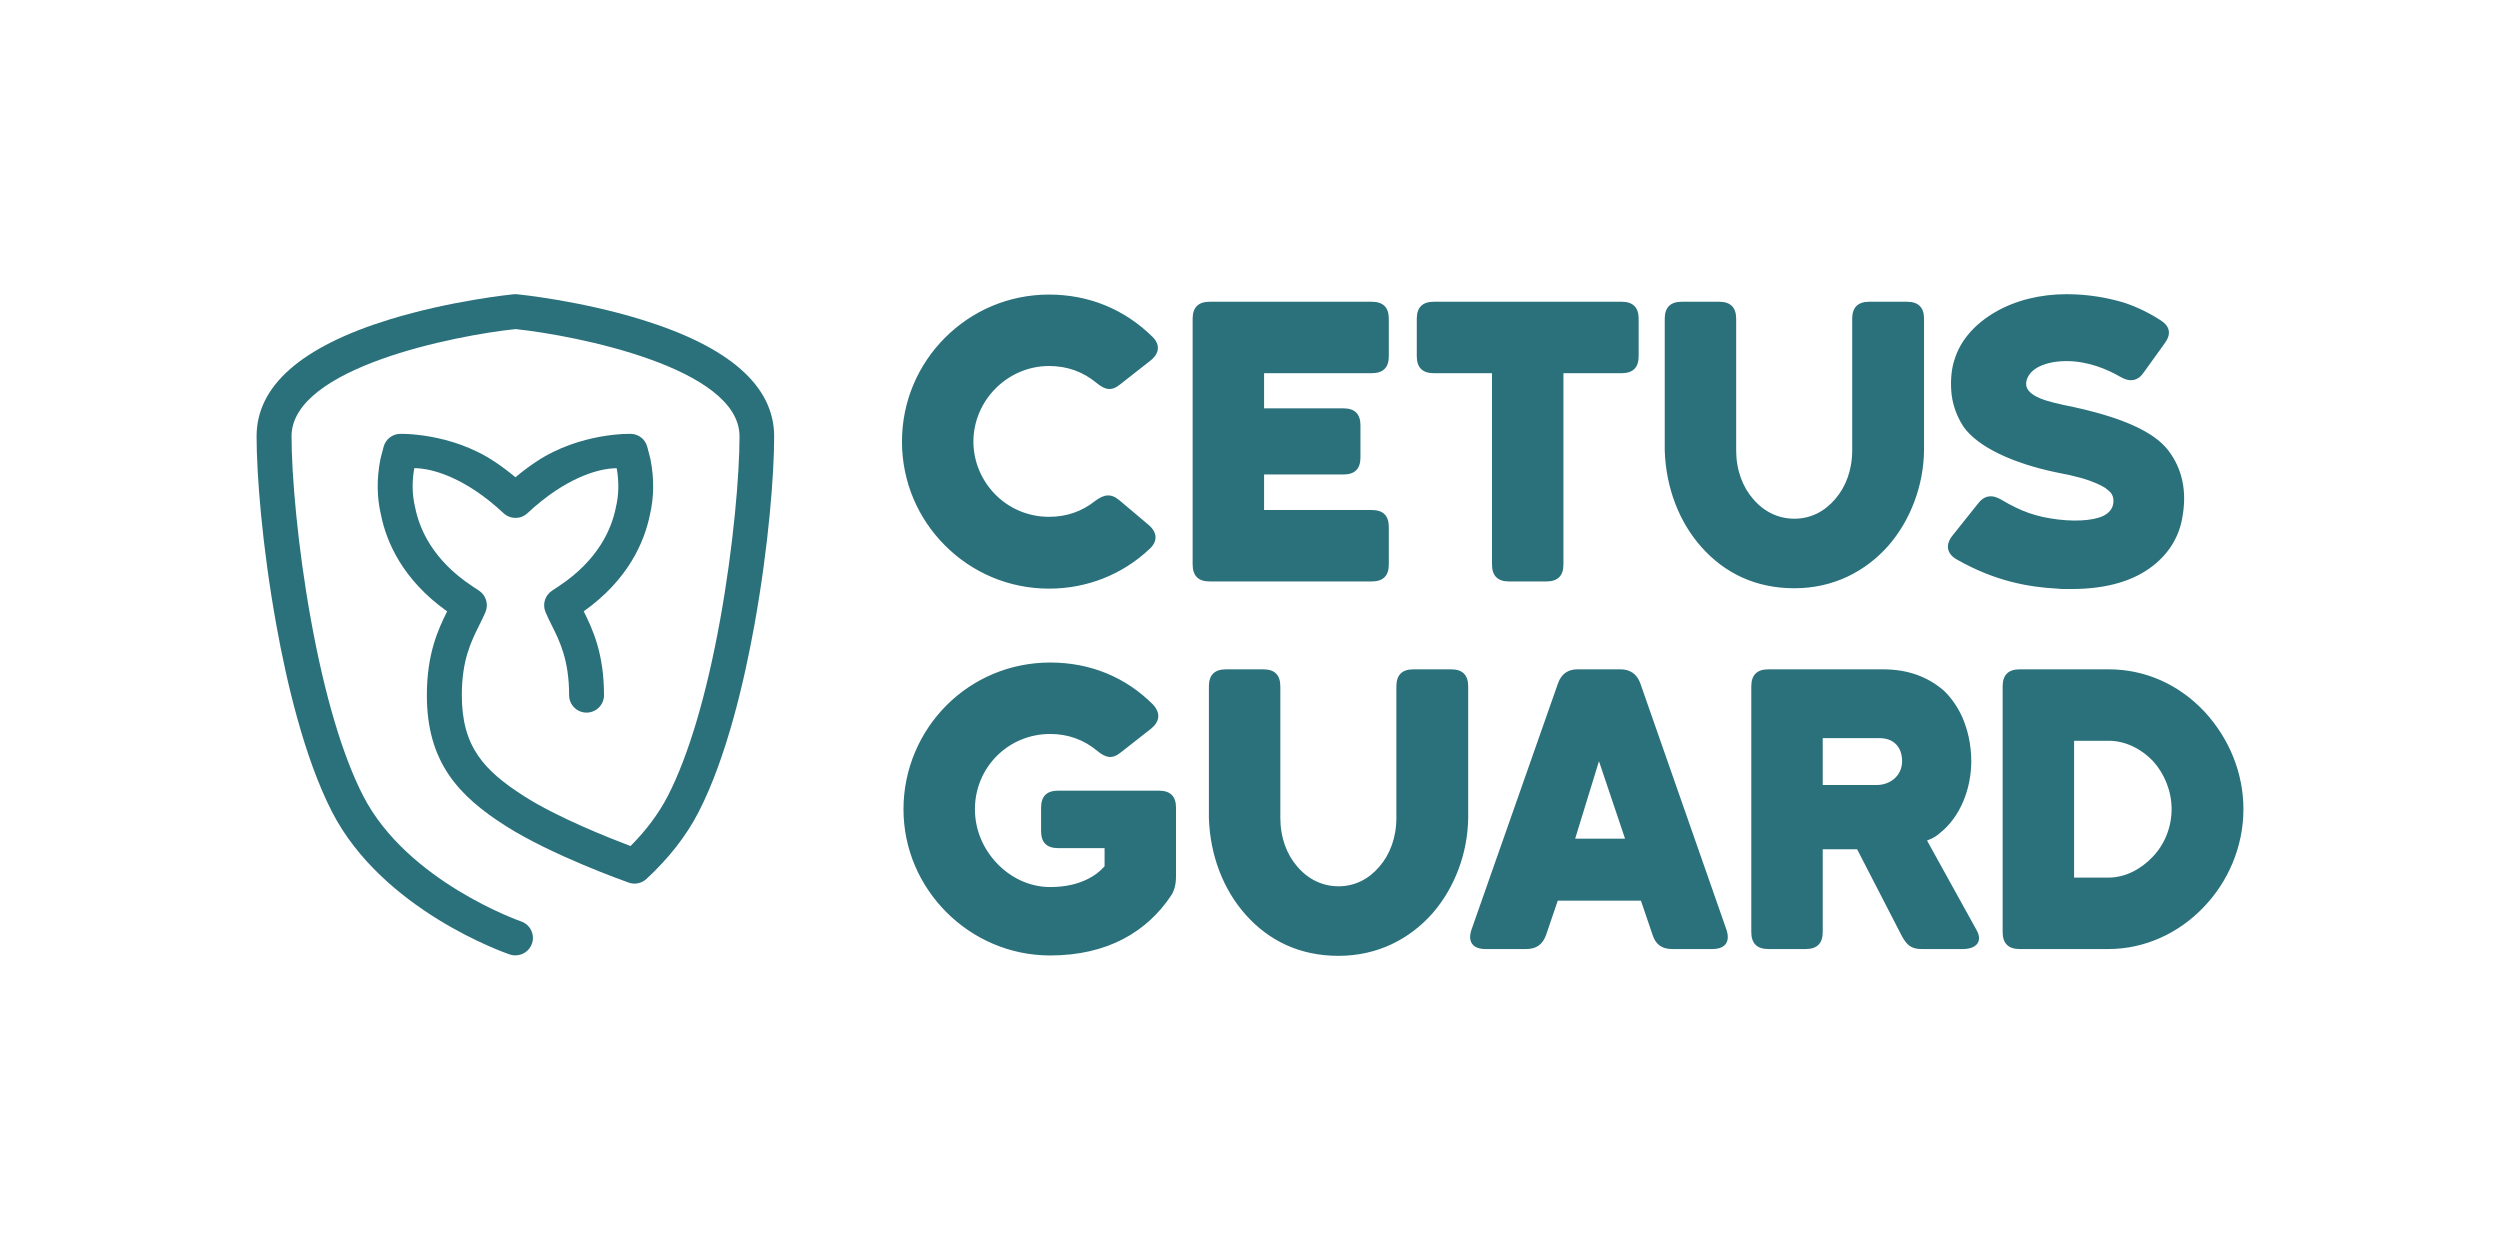
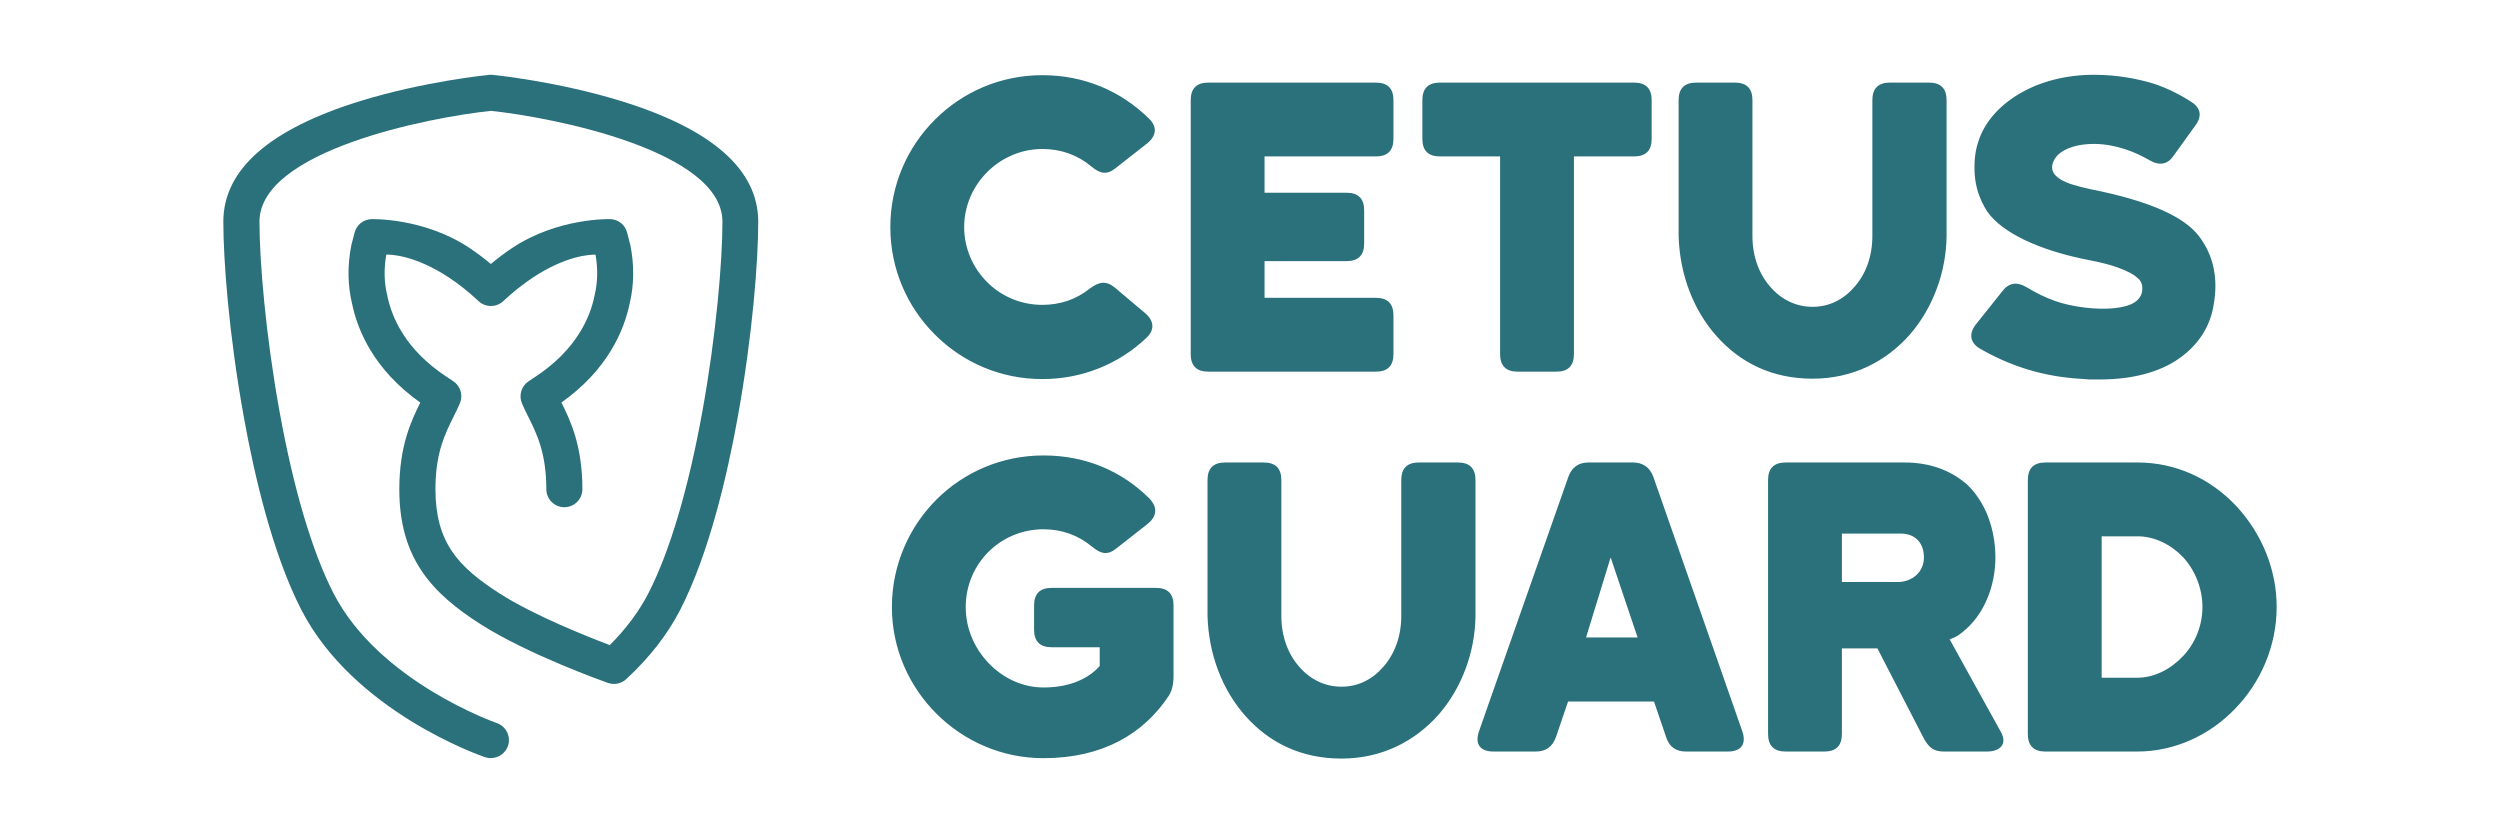
- <svg xmlns="http://www.w3.org/2000/svg" viewBox="0 0 396.85 198.43">
-   <path fill="#2a717c" d="M81.8 151.66c-.3 0-.6-.05-.89-.15-.82-.28-20.19-7.05-28.2-22.63-4.43-8.62-7.24-20.78-8.81-29.48-2.34-12.9-3.17-24.3-3.17-30.15 0-7.99 7.1-14.23 21.11-18.54 9.73-2.99 19.3-3.96 19.7-4 .18-.02.36-.02.54 0 .4.04 9.97 1.01 19.7 4.01 14.01 4.31 21.11 10.55 21.11 18.55 0 5.83-.83 17.22-3.17 30.14-1.57 8.68-4.38 20.85-8.82 29.48-1.94 3.78-4.74 7.36-8.29 10.64-.75.69-1.83.92-2.79.58-.5-.17-12.22-4.33-19.58-9.02-7.49-4.78-12.48-10.13-12.48-20.73 0-6.64 1.82-10.49 3.22-13.31-7.1-5.04-9.64-11.05-10.5-15.3-.66-2.79-.7-5.76-.1-8.83.01-.06.02-.11.04-.17l.47-1.81a2.762 2.762 0 0 1 2.58-2.07s8.01-.26 15.04 4.41c1.1.73 2.21 1.56 3.31 2.48 1.1-.92 2.21-1.75 3.31-2.48 7.03-4.67 15.04-4.41 15.04-4.41 1.23.04 2.28.88 2.58 2.07l.47 1.81c.01.05.03.11.04.17.6 3.07.56 6.04-.1 8.83-.87 4.24-3.4 10.25-10.5 15.29 1.4 2.81 3.22 6.67 3.22 13.31a2.77 2.77 0 1 1-5.54 0c0-5.56-1.47-8.51-2.77-11.12-.36-.71-.69-1.38-.98-2.08a2.771 2.771 0 0 1 1.02-3.37l1.13-.75c6.21-4.13 8.33-9.03 9.01-12.42 0-.03.01-.07.02-.1.46-1.93.51-4 .13-6.18-.75-.02-4.45.08-9.7 3.56-1.48.99-2.99 2.19-4.48 3.58-1.06.99-2.71.99-3.78 0-1.49-1.39-3-2.6-4.48-3.58-5.24-3.48-8.95-3.59-9.7-3.57-.38 2.18-.34 4.26.13 6.18 0 .03.02.07.02.1.68 3.39 2.8 8.3 9.01 12.42l1.13.75c1.1.73 1.53 2.15 1.02 3.37-.29.7-.63 1.37-.98 2.08-1.3 2.61-2.78 5.56-2.78 11.12 0 8.19 3.49 11.96 9.92 16.07 5.3 3.38 13.45 6.6 16.86 7.89 2.51-2.51 4.49-5.18 5.92-7.95 3.27-6.35 6.14-16.01 8.3-27.94 2.13-11.75 3.08-23.11 3.08-29.15 0-10.9-26.02-16.02-35.55-17.02-9.53.99-35.55 6.11-35.56 17.01 0 6.06.95 17.42 3.08 29.16 2.16 11.93 5.03 21.59 8.29 27.93 6.98 13.58 24.89 19.87 25.08 19.93 1.44.5 2.21 2.07 1.72 3.51a2.765 2.765 0 0 1-2.62 1.87Z" />
-   <path fill="#2a717c" d="M166.52 93.44c-6.42 0-12.24-2.58-16.5-6.84s-6.84-10.08-6.84-16.5 2.58-12.24 6.84-16.5 10.08-6.84 16.5-6.84 12.06 2.4 16.44 6.72c1.26 1.26 1.08 2.64-.36 3.78l-4.74 3.72c-1.38 1.14-2.4.96-3.78-.18-2.16-1.8-4.68-2.7-7.56-2.7-3.3 0-6.3 1.38-8.46 3.54-2.16 2.16-3.54 5.16-3.54 8.46s1.38 6.3 3.54 8.46c2.16 2.16 5.16 3.48 8.46 3.48 2.76 0 5.22-.84 7.32-2.52 1.38-1.02 2.46-1.26 3.84-.12l4.62 3.9c1.38 1.14 1.56 2.58.18 3.84-4.32 4.08-9.96 6.3-15.96 6.3ZM220.46 89.6c0 1.8-.9 2.7-2.7 2.7h-25.74c-1.8 0-2.7-.9-2.7-2.7v-39c0-1.8.9-2.7 2.7-2.7h25.74c1.8 0 2.7.9 2.7 2.7v5.94c0 1.8-.9 2.7-2.7 2.7h-17.1v5.58h12.6c1.8 0 2.7.9 2.7 2.7v5.1c0 1.8-.9 2.7-2.7 2.7h-12.6v5.64h17.1c1.8 0 2.7.9 2.7 2.7v5.94ZM239.54 92.3c-1.8 0-2.7-.9-2.7-2.7V59.24h-9.24c-1.8 0-2.7-.9-2.7-2.7V50.6c0-1.8.9-2.7 2.7-2.7h29.82c1.8 0 2.7.9 2.7 2.7v5.94c0 1.8-.9 2.7-2.7 2.7h-9.24V89.6c0 1.8-.9 2.7-2.7 2.7h-5.94ZM305.42 71.48c-.06 5.52-2.1 11.04-5.64 15.12-3.6 4.08-8.7 6.78-14.94 6.78s-11.1-2.46-14.7-6.48c-3.6-4.02-5.7-9.48-5.88-15.42V50.6c0-1.8.9-2.7 2.7-2.7h5.94c1.8 0 2.7.9 2.7 2.7v20.88c0 3.12 1.02 5.82 2.7 7.74 1.68 1.98 3.96 3.12 6.54 3.12s4.8-1.14 6.48-3.12c1.68-1.92 2.7-4.62 2.7-7.74V50.6c0-1.8.9-2.7 2.7-2.7h6c1.8 0 2.7.9 2.7 2.7v20.88ZM334.34 81.62c.72-.48 1.08-1.14 1.14-1.86.06-.66-.12-1.26-.54-1.68-.18-.18-.42-.36-.72-.6-.66-.42-1.8-1.02-3.9-1.62-1.08-.3-2.4-.6-4.02-.9-6.54-1.38-12.3-3.9-14.64-7.26-1.2-1.86-1.8-3.84-1.92-5.7s.06-3.6.54-4.98c.96-3.12 3.36-5.7 6.48-7.5 3.12-1.8 7.02-2.82 11.28-2.82 3.6 0 6.6.6 9.06 1.32 2.4.78 4.38 1.86 5.88 2.82 1.5.96 1.74 2.22.6 3.72l-3.24 4.5c-.9 1.38-2.16 1.68-3.72.78-2.16-1.26-5.22-2.52-8.58-2.52-2.16 0-3.66.48-4.62 1.02s-1.44 1.26-1.62 1.74c-.48 1.2.06 2.04 1.14 2.7 1.08.66 2.7 1.08 4.62 1.5 9.36 1.86 14.4 4.32 16.62 7.2 2.34 3.06 2.94 6.66 2.28 10.44-.42 2.88-1.92 5.76-4.74 7.92-2.82 2.22-7.02 3.66-12.84 3.66h-1.08c-.42 0-.78 0-1.2-.06-4.62-.24-9.96-1.2-15.96-4.62-1.62-.9-1.86-2.34-.72-3.78l4.02-5.04c1.02-1.38 2.28-1.56 3.78-.66 3.12 1.86 5.52 2.7 8.94 3.12 3.42.42 6.42.06 7.68-.84ZM166.7 151.67c-6.42 0-12.24-2.64-16.44-6.84-4.2-4.2-6.84-9.96-6.84-16.38s2.64-12.3 6.84-16.5c4.2-4.2 10.02-6.78 16.44-6.78s12 2.34 16.32 6.66c1.26 1.38 1.08 2.7-.3 3.84l-4.74 3.72c-1.38 1.14-2.4.96-3.78-.18-2.16-1.8-4.68-2.7-7.5-2.7-3.3 0-6.3 1.32-8.46 3.48-2.16 2.16-3.48 5.16-3.48 8.46s1.32 6.3 3.48 8.58c2.16 2.28 5.16 3.78 8.46 3.78 2.58 0 4.5-.54 5.94-1.26a8.37 8.37 0 0 0 2.7-2.04v-2.88h-7.38c-1.8 0-2.7-.9-2.7-2.7v-3.72c0-1.8.9-2.7 2.7-2.7h16.02c1.8 0 2.7.9 2.7 2.7v10.86c0 1.26-.24 2.22-.72 3-3.84 5.82-10.14 9.6-19.26 9.6ZM233.06 129.83c-.06 5.52-2.1 11.04-5.64 15.12-3.6 4.08-8.7 6.78-14.94 6.78s-11.1-2.46-14.7-6.48c-3.6-4.02-5.7-9.48-5.88-15.42v-20.88c0-1.8.9-2.7 2.7-2.7h5.94c1.8 0 2.7.9 2.7 2.7v20.88c0 3.12 1.02 5.82 2.7 7.74 1.68 1.98 3.96 3.12 6.54 3.12s4.8-1.14 6.48-3.12c1.68-1.92 2.7-4.62 2.7-7.74v-20.88c0-1.8.9-2.7 2.7-2.7h6c1.8 0 2.7.9 2.7 2.7v20.88ZM257.24 106.25c1.5 0 2.58.72 3.12 2.16l13.68 39.12c.66 1.92-.12 3.12-2.22 3.12h-6.42c-1.56 0-2.58-.72-3.06-2.22l-1.86-5.46h-13.2l-1.86 5.46c-.54 1.5-1.56 2.22-3.12 2.22h-6.48c-2.1 0-2.88-1.2-2.22-3.12l13.74-39.12c.54-1.44 1.56-2.16 3.06-2.16h6.84Zm.72 26.88-4.14-12.3-3.78 12.3h7.92ZM312.92 120.83c0 4.38-1.74 8.88-5.04 11.46-.48.42-.9.66-1.26.84-.42.18-.66.24-.72.3l7.8 14.1c1.14 1.92 0 3.12-2.1 3.12H305c-1.62 0-2.34-.66-3.12-2.1l-7.08-13.74h-5.46v13.14c0 1.8-.9 2.7-2.7 2.7h-5.94c-1.8 0-2.7-.9-2.7-2.7v-39c0-1.8.9-2.7 2.7-2.7h18.24c3.84 0 7.02 1.14 9.6 3.36.96.9 2.1 2.34 2.94 4.2.84 1.92 1.44 4.32 1.44 7.02Zm-10.98 0c0-2.1-1.2-3.66-3.6-3.66h-9v7.44h8.58c2.1 0 4.02-1.44 4.02-3.78ZM320.6 150.65c-1.8 0-2.7-.9-2.7-2.7v-39c0-1.8.9-2.7 2.7-2.7h14.16c5.76 0 11.16 2.4 15.24 6.78 3.9 4.26 6.12 9.72 6.12 15.42 0 6-2.46 11.58-6.36 15.6-3.9 4.08-9.3 6.6-15.06 6.6h-14.1Zm8.64-33.06v21.72h5.46c2.64 0 5.16-1.32 7.02-3.3 1.86-1.92 3-4.68 3-7.56s-1.14-5.64-2.94-7.62c-1.8-1.92-4.38-3.24-7.02-3.24h-5.52Z" />
+ <svg xmlns="http://www.w3.org/2000/svg" version="1.1" width="384" height="128" viewBox="0 0 384 128" preserveAspectRatio="xMidYMid meet">
+   <path fill="#2a717c" d="m 75.375,116.448 c -0.3,0 -0.6,-0.05 -0.89,-0.15 -0.82,-0.28 -20.19,-7.05 -28.2,-22.63 -4.43,-8.62 -7.24,-20.78 -8.81,-29.48 -2.34,-12.9 -3.17,-24.3 -3.17,-30.15 0,-7.99 7.1,-14.23 21.11,-18.54 9.73,-2.99 19.3,-3.96 19.7,-4 0.18,-0.02 0.36,-0.02 0.54,0 0.4,0.04 9.97,1.01 19.7,4.01 14.01,4.31 21.11,10.55 21.11,18.55 0,5.83 -0.83,17.22 -3.17,30.14 -1.57,8.68 -4.38,20.85 -8.82,29.48 -1.94,3.78 -4.74,7.36 -8.29,10.64 -0.75,0.69 -1.83,0.92 -2.79,0.58 -0.5,-0.17 -12.22,-4.33 -19.58,-9.02 -7.49,-4.78 -12.48,-10.13 -12.48,-20.73 0,-6.64 1.82,-10.49 3.22,-13.31 -7.1,-5.04 -9.64,-11.05 -10.5,-15.3 -0.66,-2.79 -0.7,-5.76 -0.1,-8.83 0.01,-0.06 0.02,-0.11 0.04,-0.17 l 0.47,-1.81 a 2.762,2.762 0 0 1 2.58,-2.07 c 0,0 8.01,-0.26 15.04,4.41 1.1,0.73 2.21,1.56 3.31,2.48 1.1,-0.92 2.21,-1.75 3.31,-2.48 7.03,-4.67 15.04,-4.41 15.04,-4.41 1.23,0.04 2.28,0.88 2.58,2.07 l 0.47,1.81 c 0.01,0.05 0.03,0.11 0.04,0.17 0.6,3.07 0.56,6.04 -0.1,8.83 -0.87,4.24 -3.4,10.25 -10.5,15.29 1.4,2.81 3.22,6.67 3.22,13.31 a 2.77,2.77 0 1 1 -5.54,0 c 0,-5.56 -1.47,-8.51 -2.77,-11.12 -0.36,-0.71 -0.69,-1.38 -0.98,-2.08 a 2.771,2.771 0 0 1 1.02,-3.37 l 1.13,-0.75 c 6.21,-4.13 8.33,-9.03 9.01,-12.42 0,-0.03 0.01,-0.07 0.02,-0.1 0.46,-1.93 0.51,-4 0.13,-6.18 -0.75,-0.02 -4.45,0.08 -9.7,3.56 -1.48,0.99 -2.99,2.19 -4.48,3.58 -1.06,0.99 -2.71,0.99 -3.78,0 -1.49,-1.39 -3,-2.6 -4.48,-3.58 -5.24,-3.48 -8.95,-3.59 -9.7,-3.57 -0.38,2.18 -0.34,4.26 0.13,6.18 0,0.03 0.02,0.07 0.02,0.1 0.68,3.39 2.8,8.3 9.01,12.42 l 1.13,0.75 c 1.1,0.73 1.53,2.15 1.02,3.37 -0.29,0.7 -0.63,1.37 -0.98,2.08 -1.3,2.61 -2.78,5.56 -2.78,11.12 0,8.19 3.49,11.96 9.92,16.07 5.3,3.38 13.45,6.6 16.86,7.89 2.51,-2.51 4.49,-5.18 5.92,-7.95 3.27,-6.35 6.14,-16.01 8.3,-27.94 2.13,-11.75 3.08,-23.11 3.08,-29.15 0,-10.9 -26.02,-16.02 -35.55,-17.02 -9.53,0.99 -35.55,6.11 -35.56,17.01 0,6.06 0.95,17.42 3.08,29.16 2.16,11.93 5.03,21.59 8.29,27.93 6.98,13.58 24.89,19.87 25.08,19.93 1.44,0.5 2.21,2.07 1.72,3.51 a 2.765,2.765 0 0 1 -2.62,1.87 z" />
+   <path fill="#2a717c" d="m 160.095,58.227 c -6.42,0 -12.24,-2.58 -16.5,-6.84 -4.26,-4.26 -6.84,-10.08 -6.84,-16.5 0,-6.42 2.58,-12.24 6.84,-16.5 4.26,-4.26 10.08,-6.84 16.5,-6.84 6.42,0 12.06,2.4 16.44,6.72 1.26,1.26 1.08,2.64 -0.36,3.78 l -4.74,3.72 c -1.38,1.14 -2.4,0.96 -3.78,-0.18 -2.16,-1.8 -4.68,-2.7 -7.56,-2.7 -3.3,0 -6.3,1.38 -8.46,3.54 -2.16,2.16 -3.54,5.16 -3.54,8.46 0,3.3 1.38,6.3 3.54,8.46 2.16,2.16 5.16,3.48 8.46,3.48 2.76,0 5.22,-0.84 7.32,-2.52 1.38,-1.02 2.46,-1.26 3.84,-0.12 l 4.62,3.9 c 1.38,1.14 1.56,2.58 0.18,3.84 -4.32,4.08 -9.96,6.3 -15.96,6.3 z m 53.94,-3.84 c 0,1.8 -0.9,2.7 -2.7,2.7 h -25.74 c -1.8,0 -2.7,-0.9 -2.7,-2.7 v -39 c 0,-1.8 0.9,-2.7 2.7,-2.7 h 25.74 c 1.8,0 2.7,0.9 2.7,2.7 v 5.94 c 0,1.8 -0.9,2.7 -2.7,2.7 h -17.1 v 5.58 h 12.6 c 1.8,0 2.7,0.9 2.7,2.7 v 5.1 c 0,1.8 -0.9,2.7 -2.7,2.7 h -12.6 v 5.64 h 17.1 c 1.8,0 2.7,0.9 2.7,2.7 z m 19.08,2.7 c -1.8,0 -2.7,-0.9 -2.7,-2.7 v -30.36 h -9.24 c -1.8,0 -2.7,-0.9 -2.7,-2.7 v -5.94 c 0,-1.8 0.9,-2.7 2.7,-2.7 h 29.82 c 1.8,0 2.7,0.9 2.7,2.7 v 5.94 c 0,1.8 -0.9,2.7 -2.7,2.7 h -9.24 v 30.36 c 0,1.8 -0.9,2.7 -2.7,2.7 z m 65.88,-20.82 c -0.06,5.52 -2.1,11.04 -5.64,15.12 -3.6,4.08 -8.7,6.78 -14.94,6.78 -6.24,0 -11.1,-2.46 -14.7,-6.48 -3.6,-4.02 -5.7,-9.48 -5.88,-15.42 v -20.88 c 0,-1.8 0.9,-2.7 2.7,-2.7 h 5.94 c 1.8,0 2.7,0.9 2.7,2.7 v 20.88 c 0,3.12 1.02,5.82 2.7,7.74 1.68,1.98 3.96,3.12 6.54,3.12 2.58,0 4.8,-1.14 6.48,-3.12 1.68,-1.92 2.7,-4.62 2.7,-7.74 v -20.88 c 0,-1.8 0.9,-2.7 2.7,-2.7 h 6 c 1.8,0 2.7,0.9 2.7,2.7 z m 28.92,10.14 c 0.72,-0.48 1.08,-1.14 1.14,-1.86 0.06,-0.66 -0.12,-1.26 -0.54,-1.68 -0.18,-0.18 -0.42,-0.36 -0.72,-0.6 -0.66,-0.42 -1.8,-1.02 -3.9,-1.62 -1.08,-0.3 -2.4,-0.6 -4.02,-0.9 -6.54,-1.38 -12.3,-3.9 -14.64,-7.26 -1.2,-1.86 -1.8,-3.84 -1.92,-5.7 -0.12,-1.86 0.06,-3.6 0.54,-4.98 0.96,-3.12 3.36,-5.7 6.48,-7.5 3.12,-1.8 7.02,-2.82 11.28,-2.82 3.6,0 6.6,0.6 9.06,1.32 2.4,0.78 4.38,1.86 5.88,2.82 1.5,0.96 1.74,2.22 0.6,3.72 l -3.24,4.5 c -0.9,1.38 -2.16,1.68 -3.72,0.78 -2.16,-1.26 -5.22,-2.52 -8.58,-2.52 -2.16,0 -3.66,0.48 -4.62,1.02 -0.96,0.54 -1.44,1.26 -1.62,1.74 -0.48,1.2 0.06,2.04 1.14,2.7 1.08,0.66 2.7,1.08 4.62,1.5 9.36,1.86 14.4,4.32 16.62,7.2 2.34,3.06 2.94,6.66 2.28,10.44 -0.42,2.88 -1.92,5.76 -4.74,7.92 -2.82,2.22 -7.02,3.66 -12.84,3.66 h -1.08 c -0.42,0 -0.78,0 -1.2,-0.06 -4.62,-0.24 -9.96,-1.2 -15.96,-4.62 -1.62,-0.9 -1.86,-2.34 -0.72,-3.78 l 4.02,-5.04 c 1.02,-1.38 2.28,-1.56 3.78,-0.66 3.12,1.86 5.52,2.7 8.94,3.12 3.42,0.42 6.42,0.06 7.68,-0.84 z m -167.64,70.05 c -6.42,0 -12.24,-2.64 -16.44,-6.84 -4.2,-4.2 -6.84,-9.96 -6.84,-16.38 0,-6.42 2.64,-12.3 6.84,-16.5 4.2,-4.2 10.02,-6.78 16.44,-6.78 6.42,0 12,2.34 16.32,6.66 1.26,1.38 1.08,2.7 -0.3,3.84 l -4.74,3.72 c -1.38,1.14 -2.4,0.96 -3.78,-0.18 -2.16,-1.8 -4.68,-2.7 -7.5,-2.7 -3.3,0 -6.3,1.32 -8.46,3.48 -2.16,2.16 -3.48,5.16 -3.48,8.46 0,3.3 1.32,6.3 3.48,8.58 2.16,2.28 5.16,3.78 8.46,3.78 2.58,0 4.5,-0.54 5.94,-1.26 a 8.37,8.37 0 0 0 2.7,-2.04 v -2.88 h -7.38 c -1.8,0 -2.7,-0.9 -2.7,-2.7 v -3.72 c 0,-1.8 0.9,-2.7 2.7,-2.7 h 16.02 c 1.8,0 2.7,0.9 2.7,2.7 v 10.86 c 0,1.26 -0.24,2.22 -0.72,3 -3.84,5.82 -10.14,9.6 -19.26,9.6 z m 66.36,-21.84 c -0.06,5.52 -2.1,11.04 -5.64,15.12 -3.6,4.08 -8.7,6.78 -14.94,6.78 -6.24,0 -11.1,-2.46 -14.7,-6.48 -3.6,-4.02 -5.7,-9.48 -5.88,-15.42 v -20.88 c 0,-1.8 0.9,-2.7 2.7,-2.7 h 5.94 c 1.8,0 2.7,0.9 2.7,2.7 v 20.88 c 0,3.12 1.02,5.82 2.7,7.74 1.68,1.98 3.96,3.12 6.54,3.12 2.58,0 4.8,-1.14 6.48,-3.12 1.68,-1.92 2.7,-4.62 2.7,-7.74 v -20.88 c 0,-1.8 0.9,-2.7 2.7,-2.7 h 6 c 1.8,0 2.7,0.9 2.7,2.7 z m 24.18,-23.58 c 1.5,0 2.58,0.72 3.12,2.16 l 13.68,39.12 c 0.66,1.92 -0.12,3.12 -2.22,3.12 h -6.42 c -1.56,0 -2.58,-0.72 -3.06,-2.22 l -1.86,-5.46 h -13.2 l -1.86,5.46 c -0.54,1.5 -1.56,2.22 -3.12,2.22 h -6.48 c -2.1,0 -2.88,-1.2 -2.22,-3.12 l 13.74,-39.12 c 0.54,-1.44 1.56,-2.16 3.06,-2.16 z m 0.72,26.88 -4.14,-12.3 -3.78,12.3 z m 54.96,-12.3 c 0,4.38 -1.74,8.88 -5.04,11.46 -0.48,0.42 -0.9,0.66 -1.26,0.84 -0.42,0.18 -0.66,0.24 -0.72,0.3 l 7.8,14.1 c 1.14,1.92 0,3.12 -2.1,3.12 h -6.6 c -1.62,0 -2.34,-0.66 -3.12,-2.1 l -7.08,-13.74 h -5.46 v 13.14 c 0,1.8 -0.9,2.7 -2.7,2.7 h -5.94 c -1.8,0 -2.7,-0.9 -2.7,-2.7 v -39 c 0,-1.8 0.9,-2.7 2.7,-2.7 h 18.24 c 3.84,0 7.02,1.14 9.6,3.36 0.96,0.9 2.1,2.34 2.94,4.2 0.84,1.92 1.44,4.32 1.44,7.02 z m -10.98,0 c 0,-2.1 -1.2,-3.66 -3.6,-3.66 h -9 v 7.44 h 8.58 c 2.1,0 4.02,-1.44 4.02,-3.78 z m 18.66,29.82 c -1.8,0 -2.7,-0.9 -2.7,-2.7 v -39 c 0,-1.8 0.9,-2.7 2.7,-2.7 h 14.16 c 5.76,0 11.16,2.4 15.24,6.78 3.9,4.26 6.12,9.72 6.12,15.42 0,6 -2.46,11.58 -6.36,15.6 -3.9,4.08 -9.3,6.6 -15.06,6.6 z m 8.64,-33.06 v 21.72 h 5.46 c 2.64,0 5.16,-1.32 7.02,-3.3 1.86,-1.92 3,-4.68 3,-7.56 0,-2.88 -1.14,-5.64 -2.94,-7.62 -1.8,-1.92 -4.38,-3.24 -7.02,-3.24 z" />
</svg>
